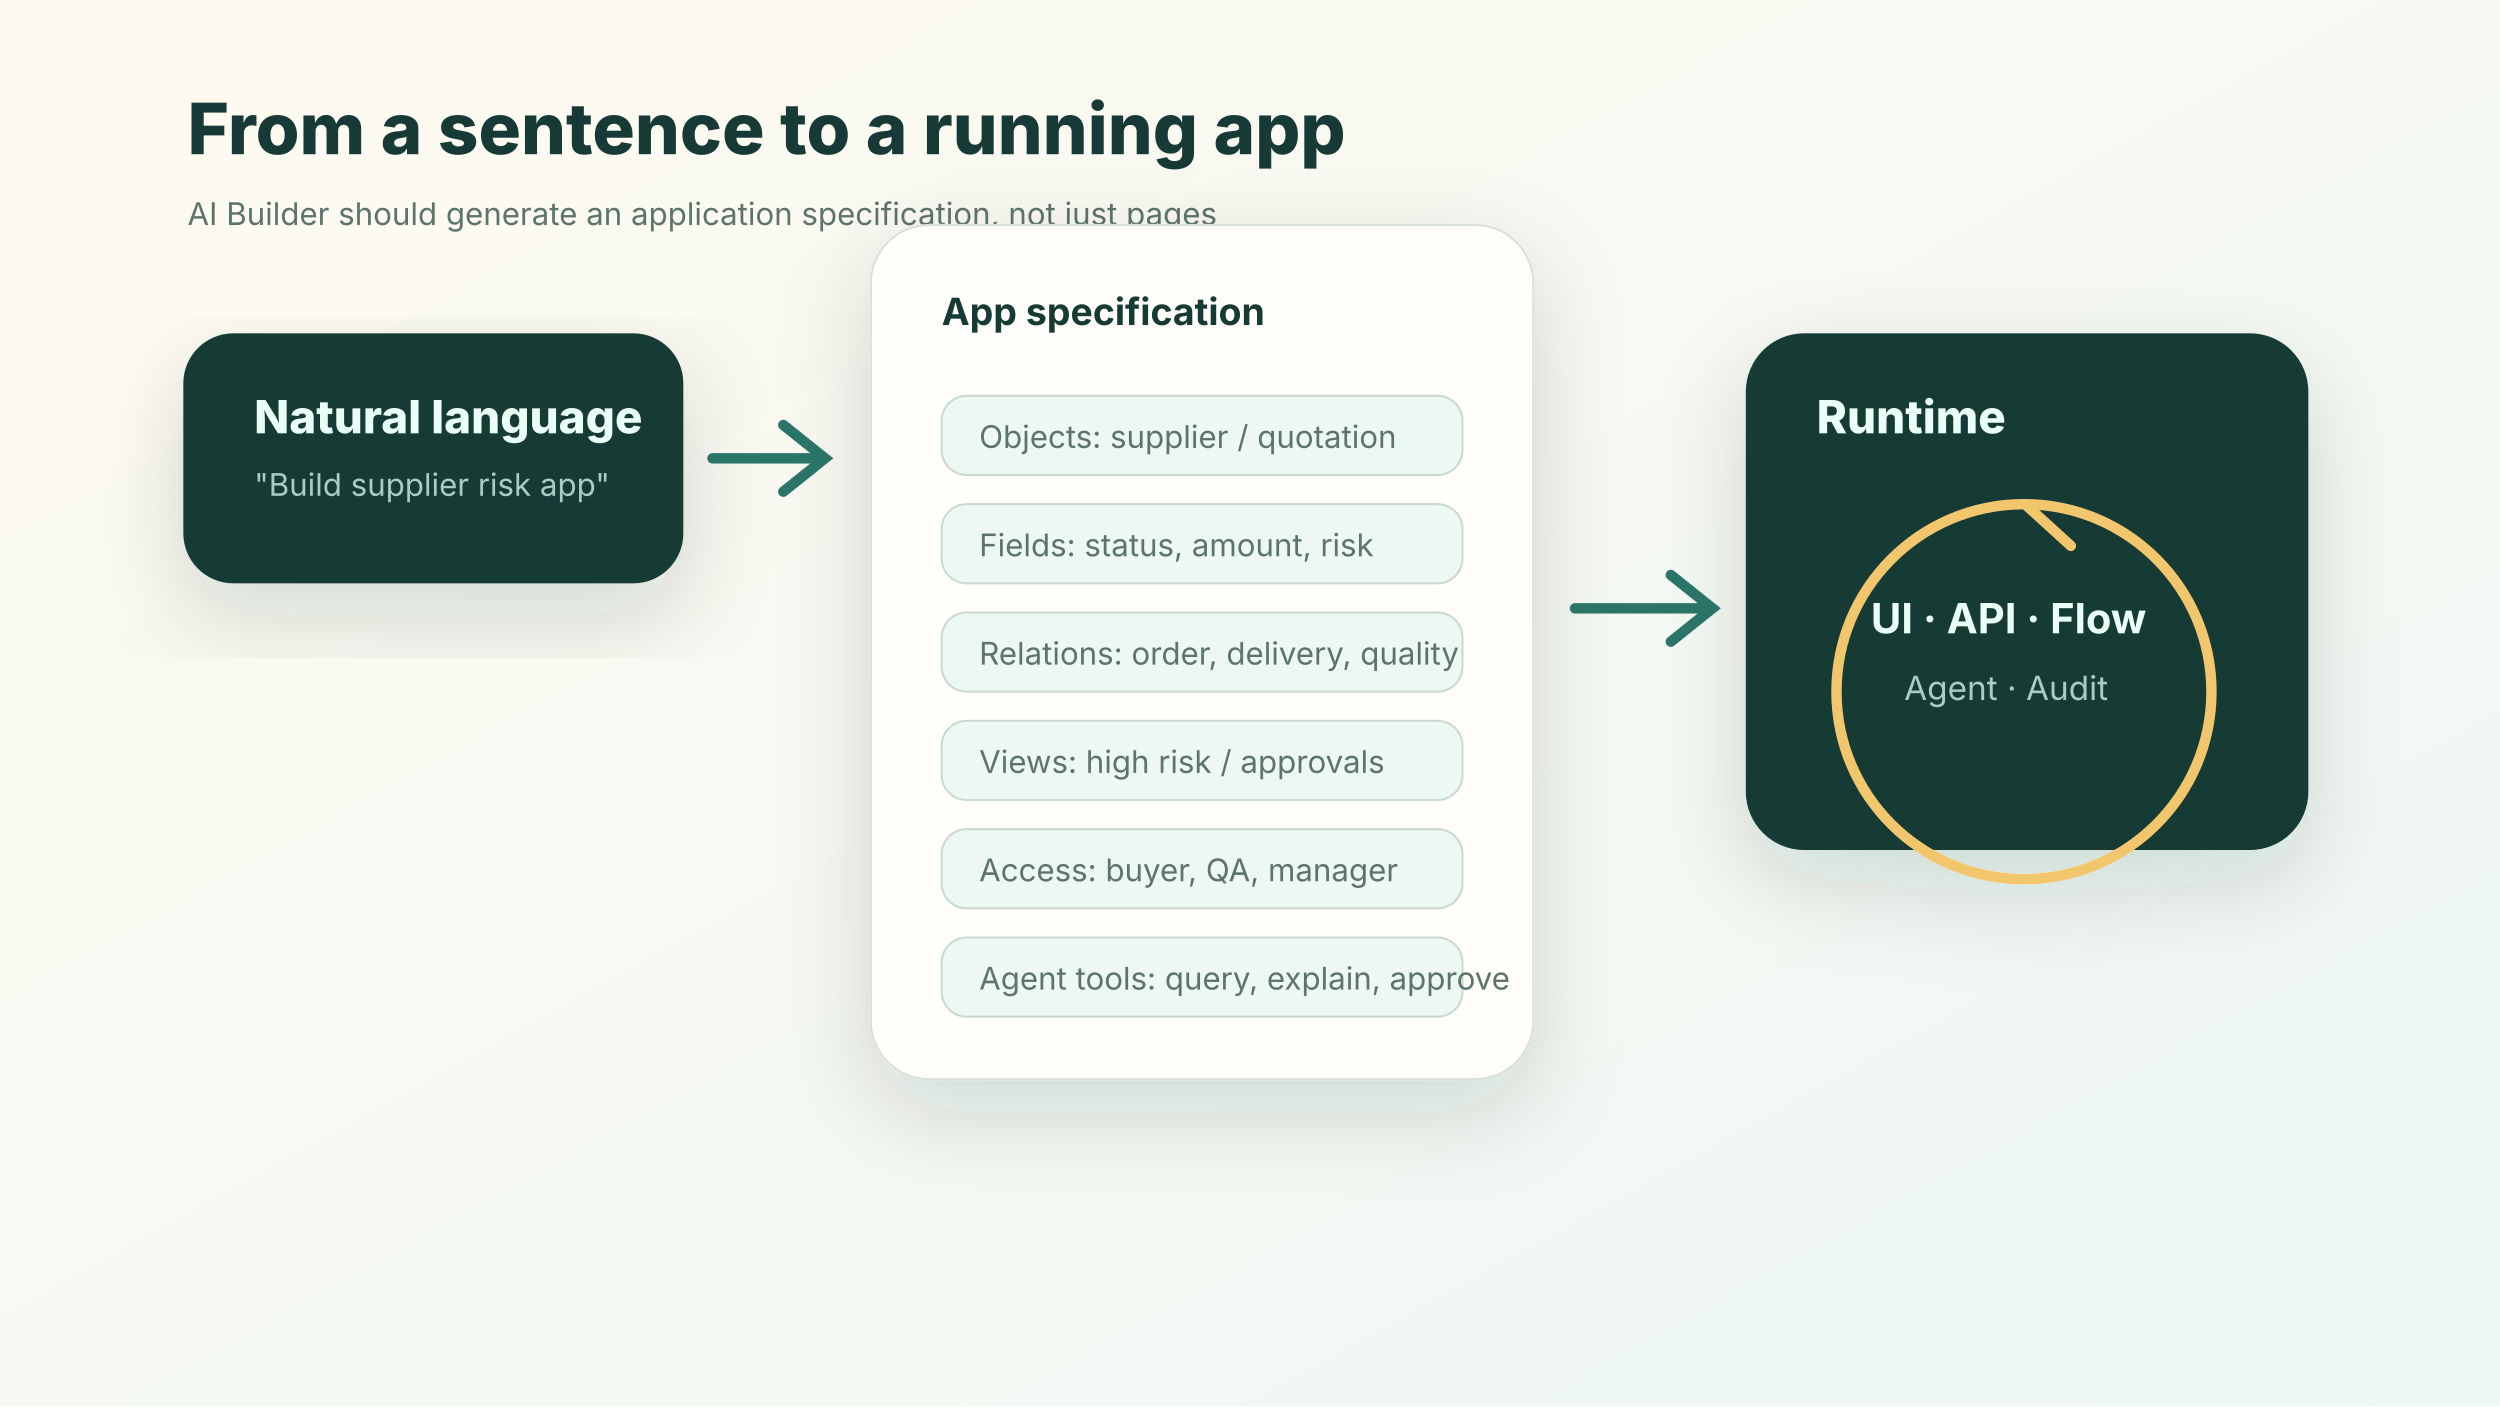
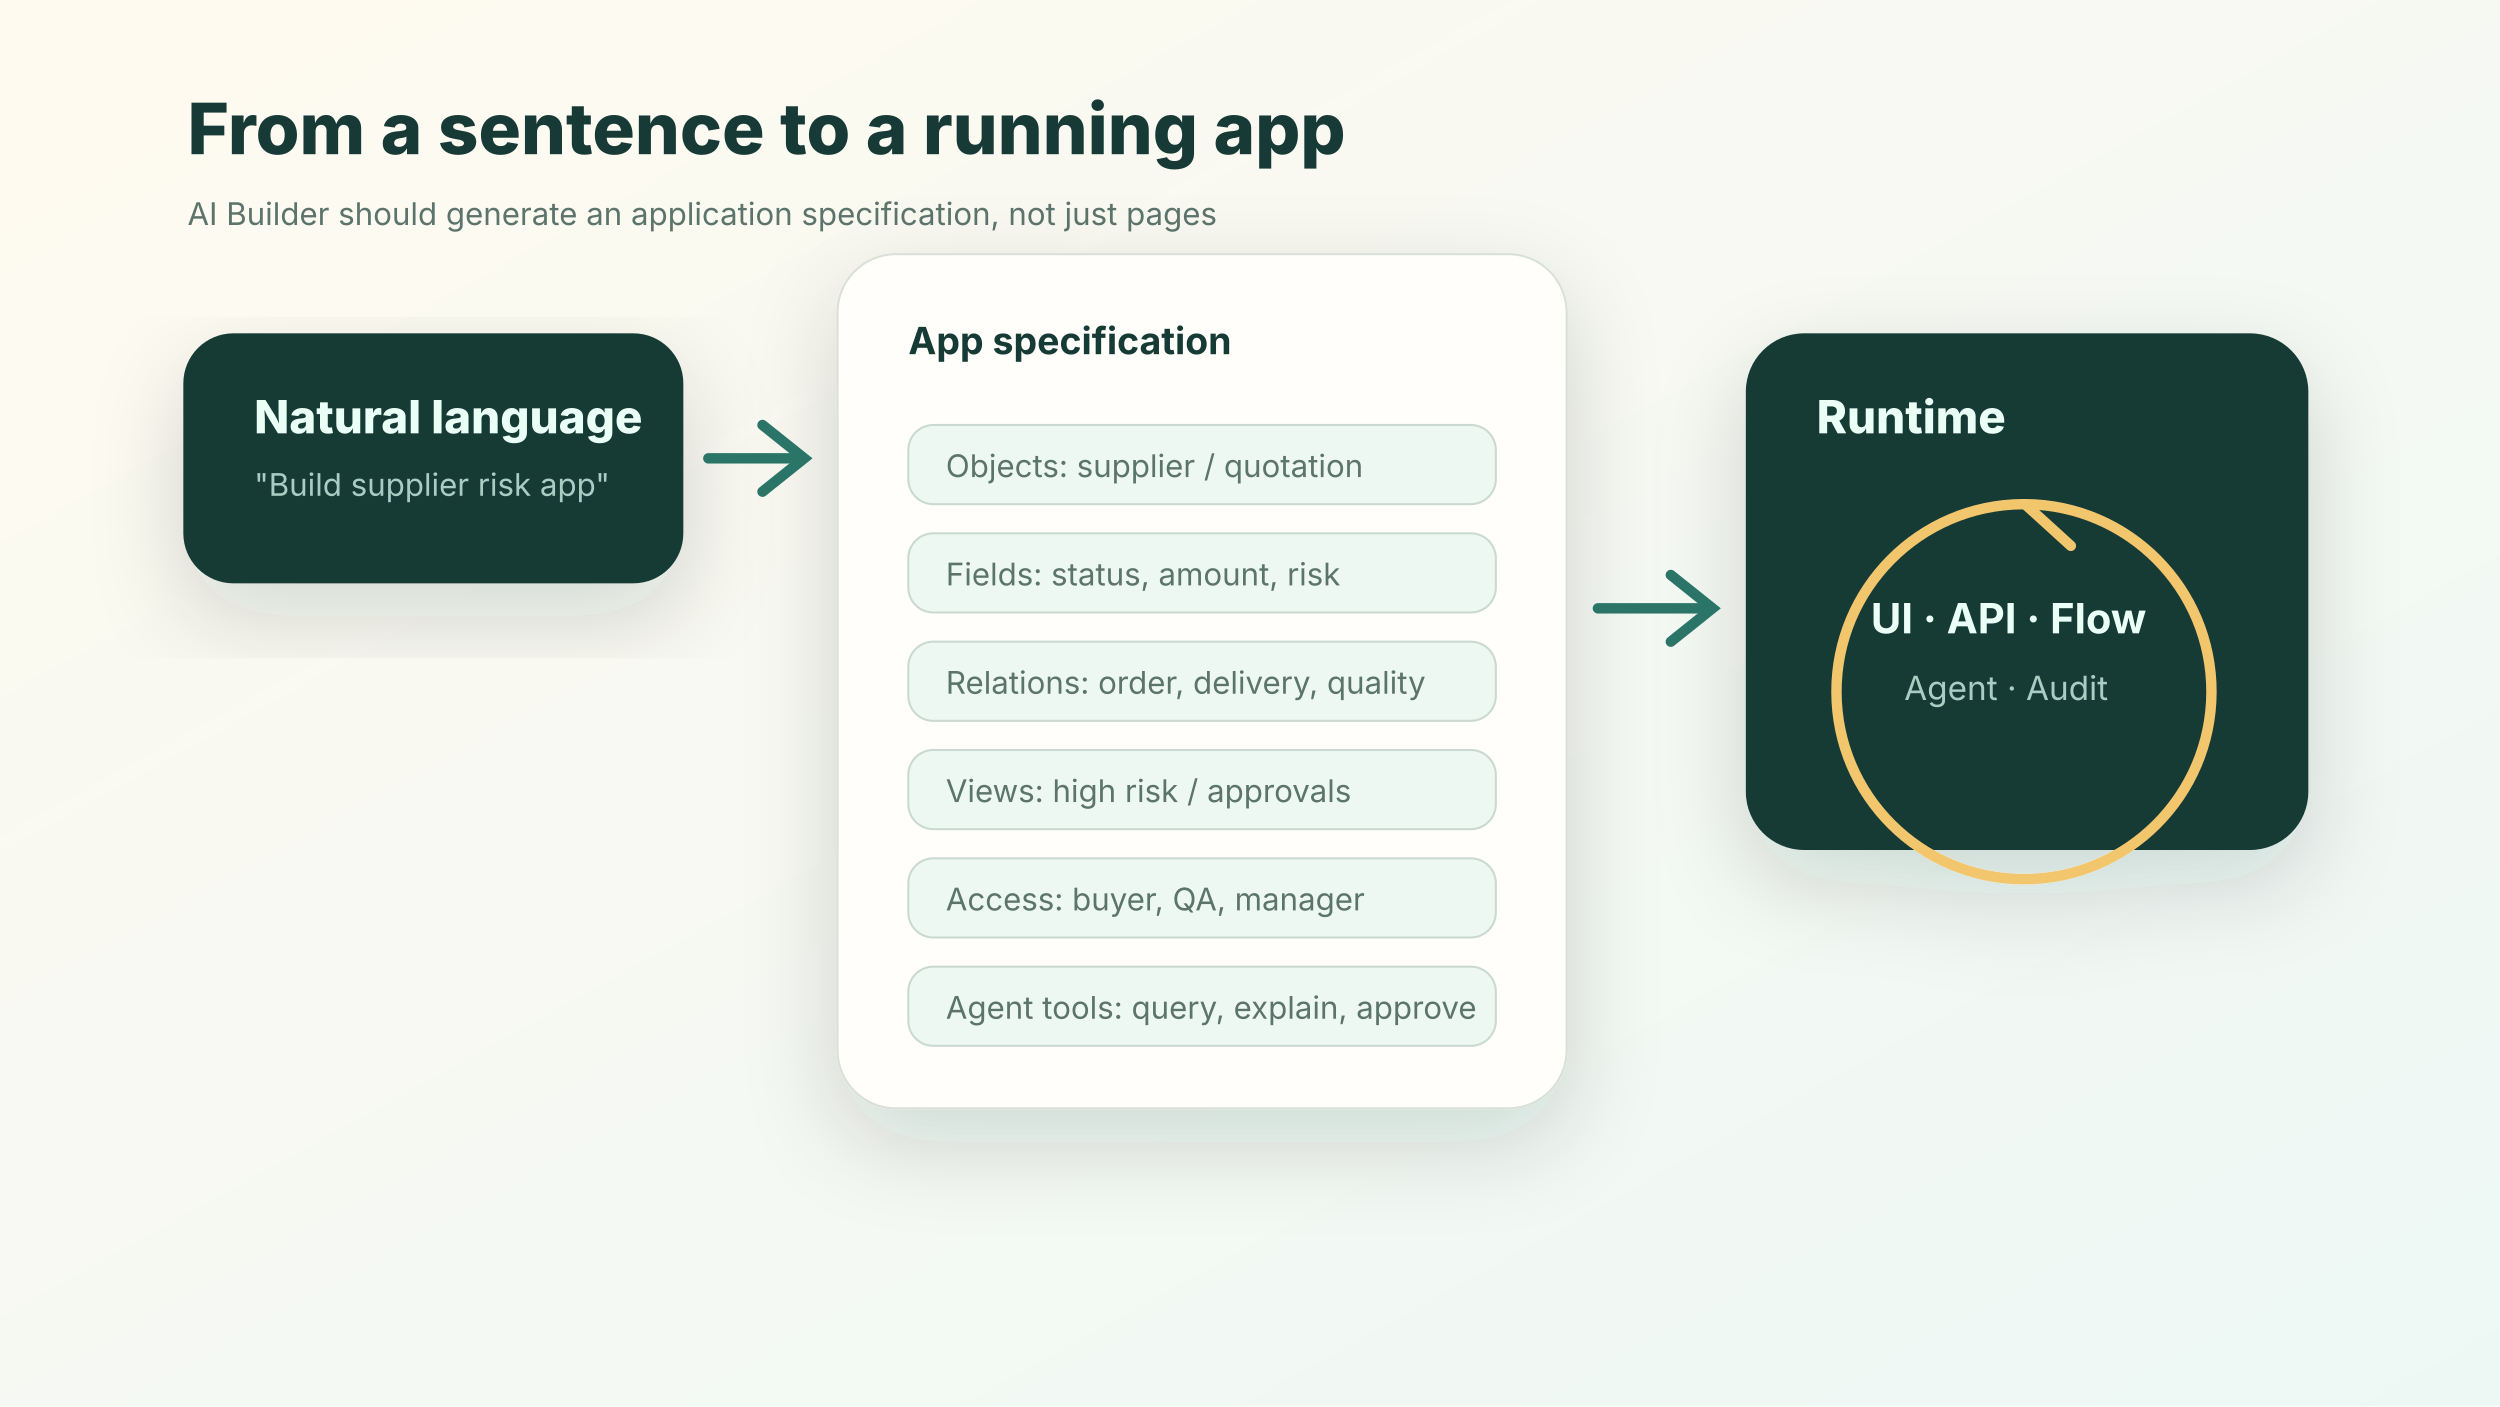
<svg xmlns="http://www.w3.org/2000/svg" viewBox="0 0 1200 675" role="img" aria-label="Natural language to application metadata pipeline">
  <defs>
    <linearGradient id="bg" x1="0" x2="1" y1="0" y2="1">
      <stop stop-color="#fffaf0" />
      <stop offset="1" stop-color="#edf8f5" />
    </linearGradient>
    <filter id="shadow" x="-20%" y="-20%" width="140%" height="150%">
      <feDropShadow dx="0" dy="16" stdDeviation="22" flood-color="#1f3634" flood-opacity=".16" />
    </filter>
    <style>
      text{font-family:-apple-system,BlinkMacSystemFont,"Segoe UI",sans-serif;fill:#173a36}.title{font-size:34px;font-weight:780}.node{font-size:18px;font-weight:720}.tiny{font-size:15px;fill:#5c746b}.invert{fill:#eafff6}.soft{fill:#a8cdc2}
    </style>
  </defs>
  <rect width="1200" height="675" fill="url(#bg)" />
  <text x="90" y="74" class="title">From a sentence to a running app</text>
  <text x="90" y="108" class="tiny">AI Builder should generate an application specification, not just pages</text>
  <g transform="translate(88 160)" filter="url(#shadow)">
    <rect width="240" height="120" rx="24" fill="#173a36" />
    <text x="34" y="48" class="invert" font-size="22" font-weight="760">Natural language</text>
    <text x="34" y="78" class="soft" font-size="15">"Build supplier risk app"</text>
  </g>
-   <g transform="translate(418 108)" filter="url(#shadow)">
-     <rect width="318" height="410" rx="28" fill="#fffefa" stroke="#d8e0d8" />
+   <g transform="translate(402 122)" filter="url(#shadow)">
+     <rect width="350" height="410" rx="28" fill="#fffefa" stroke="#d8e0d8" />
    <text x="34" y="48" class="node">App specification</text>
    <g transform="translate(34 82)">
      <g fill="#eef8f3" stroke="#cad9d1">
-         <rect width="250" height="38" rx="12" />
-         <rect y="52" width="250" height="38" rx="12" />
-         <rect y="104" width="250" height="38" rx="12" />
-         <rect y="156" width="250" height="38" rx="12" />
-         <rect y="208" width="250" height="38" rx="12" />
-         <rect y="260" width="250" height="38" rx="12" />
+         <rect width="282" height="38" rx="12" />
+         <rect y="52" width="282" height="38" rx="12" />
+         <rect y="104" width="282" height="38" rx="12" />
+         <rect y="156" width="282" height="38" rx="12" />
+         <rect y="208" width="282" height="38" rx="12" />
+         <rect y="260" width="282" height="38" rx="12" />
      </g>
      <text x="18" y="25" class="tiny">Objects: supplier / quotation</text>
      <text x="18" y="77" class="tiny">Fields: status, amount, risk</text>
      <text x="18" y="129" class="tiny">Relations: order, delivery, quality</text>
      <text x="18" y="181" class="tiny">Views: high risk / approvals</text>
      <text x="18" y="233" class="tiny">Access: buyer, QA, manager</text>
      <text x="18" y="285" class="tiny">Agent tools: query, explain, approve</text>
    </g>
  </g>
  <g transform="translate(838 160)" filter="url(#shadow)">
    <rect width="270" height="248" rx="28" fill="#173a36" />
    <text x="34" y="48" class="invert" font-size="22" font-weight="760">Runtime</text>
    <g transform="translate(44 82)" fill="none" stroke="#f2c66d" stroke-width="5" stroke-linecap="round">
      <path d="M90 0 A90 90 0 1 1 89 0" />
      <path d="M90 0 L112 20" />
    </g>
    <text x="60" y="144" class="invert" font-size="20" font-weight="720">UI · API · Flow</text>
    <text x="76" y="176" class="soft" font-size="16">Agent · Audit</text>
  </g>
  <g stroke="#2a7468" stroke-width="5" fill="none" stroke-linecap="round">
-     <path d="M342 220 H392" />
-     <path d="M376 204 L396 220 L376 236" />
-     <path d="M756 292 H818" />
+     <path d="M340 220 H382" />
+     <path d="M366 204 L386 220 L366 236" />
+     <path d="M767 292 H818" />
    <path d="M802 276 L822 292 L802 308" />
  </g>
</svg>
